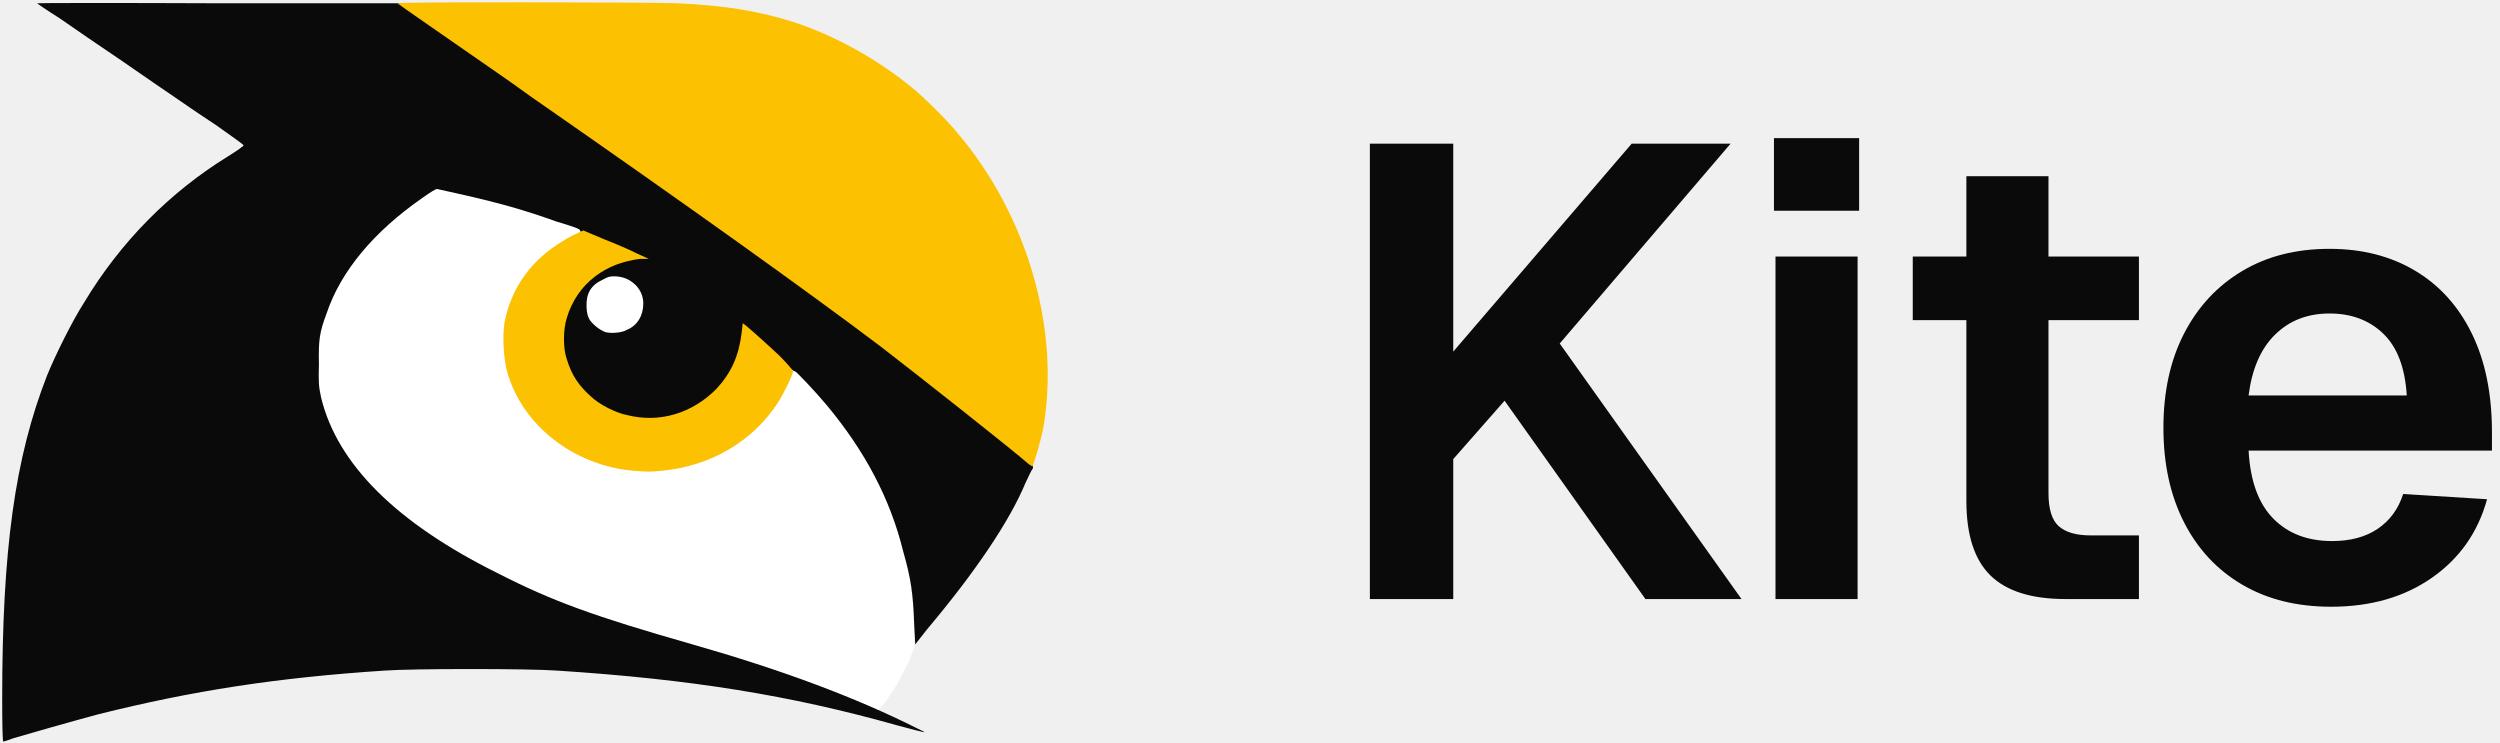
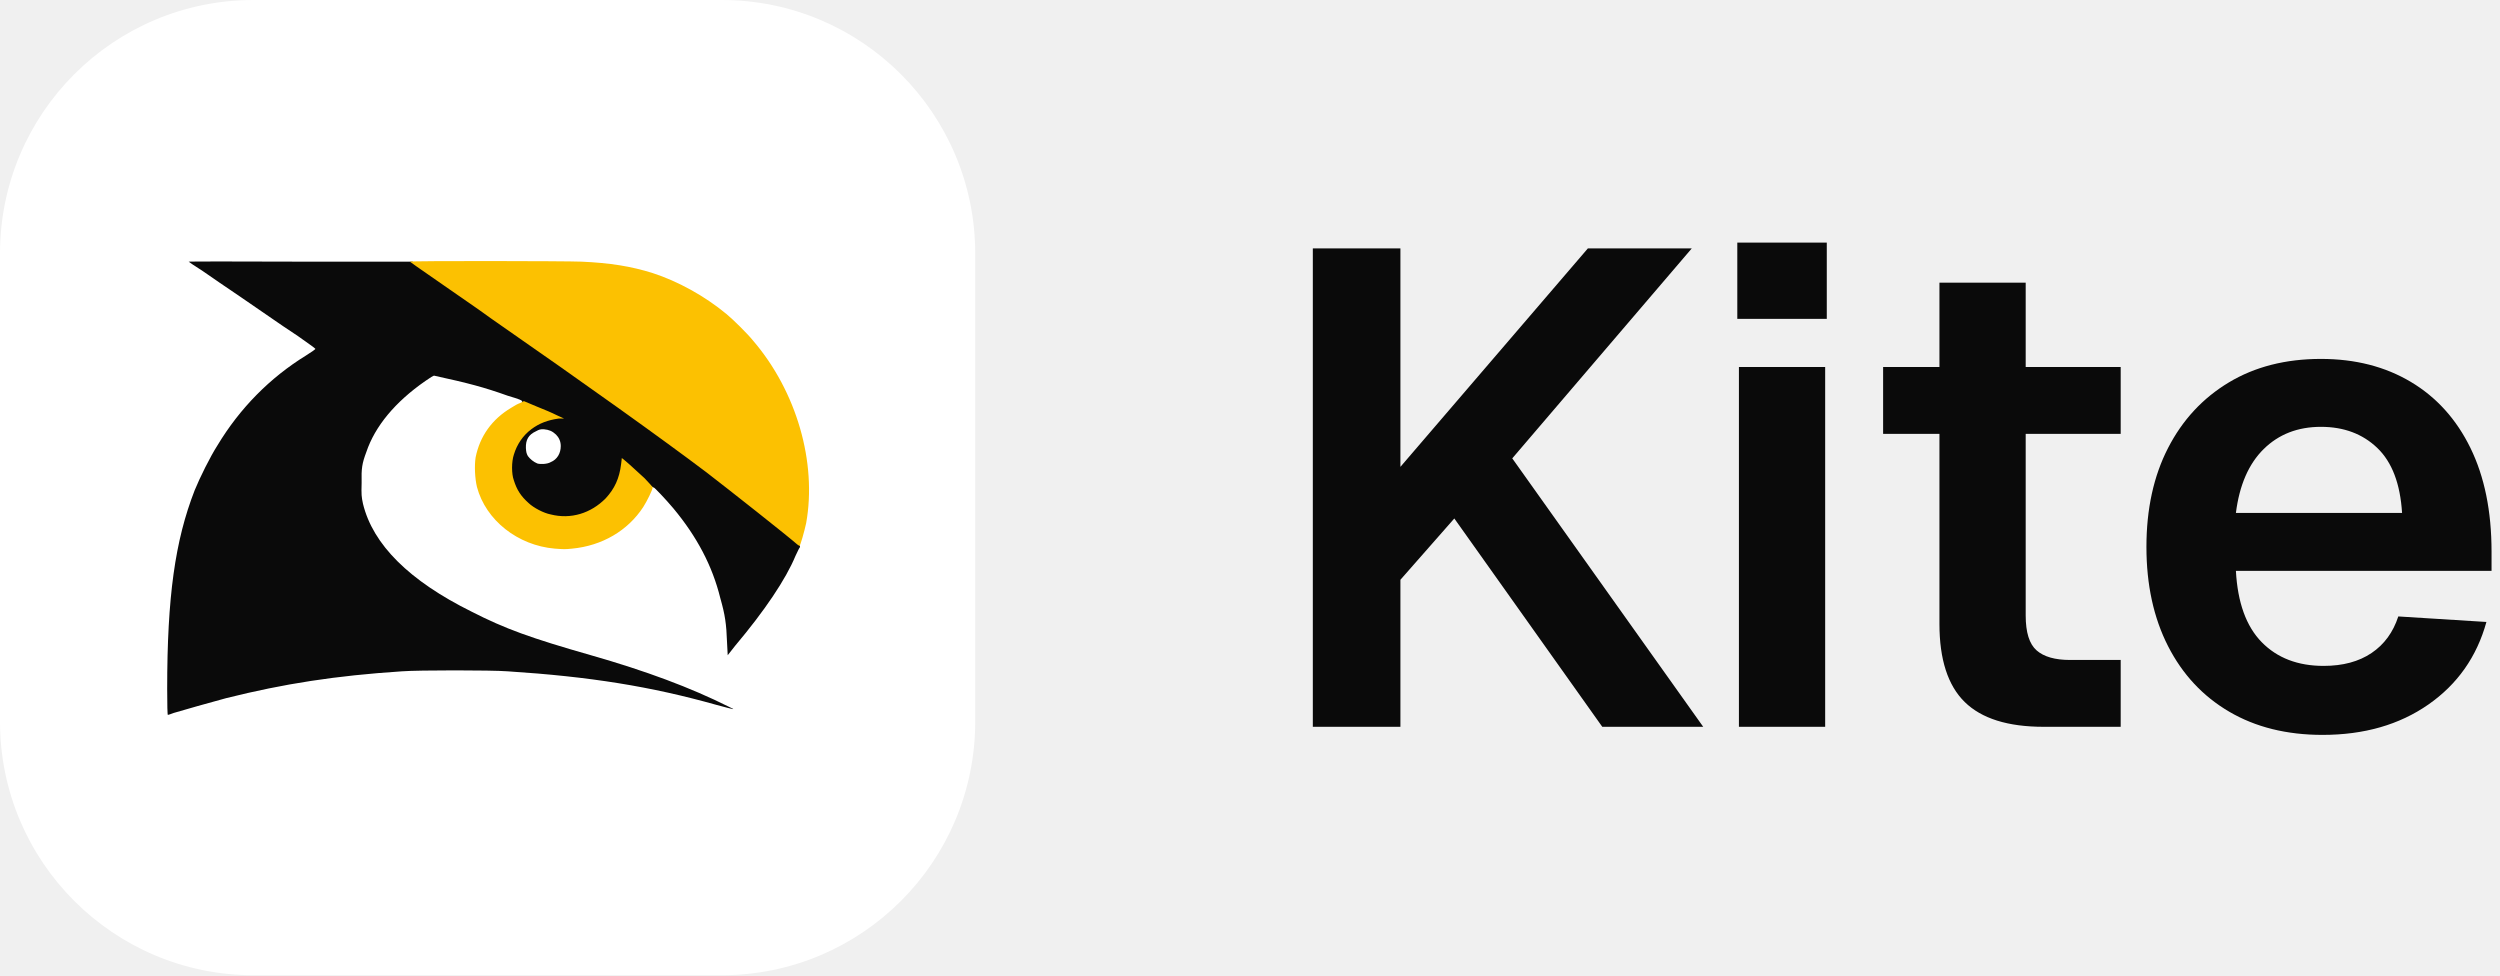
- <svg xmlns="http://www.w3.org/2000/svg" viewBox="138 269 2289 680">
-   <path fill="#fff" d="M924 912C878.9 892.1 837.6 877.9 764 857C678.5 832.0 643.2 819.1 594 794C500.9 747.9 446.7 693.8 432 633C429.8 622.6 429.5 619.6 430 602C429.5 580.2 430.6 573.1 437 556C450.0 517.3 480.2 481.1 525 450C532.7 444.5 536.9 442.2 538 442C576.9 450.6 585.9 452.7 612 460C634.2 466.3 669.5 478.3 670 480C669.5 480.3 666.1 482.6 662 485C628.0 502.3 606.9 529.4 600 564C598.1 576.2 598.9 595.1 602 608C609.1 634.2 626.3 658.4 650 675C714.0 720.5 807.3 703.4 850 638C854.4 631.2 862.0 616.2 864 610C865.0 607.8 865.2 607.8 868 610C869.1 611.4 875.0 617.7 881 624C943.0 691.7 974.3 765.7 975 846L975 862L970 875C966.7 881.6 962.0 890.9 959 896C954.4 904.2 943.5 919.1 942 919C941.8 918.8 933.9 915.5 924 912ZM692 573C686.5 570.7 681.4 566.6 678 562C676.0 558.4 675.4 556.3 675 550C674.6 537.7 678.9 530.1 690 525C695.1 522.2 696.7 521.8 702 522C709.6 522.7 714.5 524.8 720 530C732.1 541.9 728.3 563.8 712 571C707.4 573.9 696.8 574.5 692 573Z" />
-   <path fill="#0A0A0A" d="M140 909C140.0 771.8 151.7 688.2 181 613C188.7 594.1 204.1 563.0 215 546C248.4 490.5 293.4 445.0 347 412C355.2 406.9 361.7 402.3 361 402C361.2 401.5 349.1 393.0 335 383C320.3 373.4 303.6 361.9 298 358C291.4 353.6 270.1 338.9 250 325C229.9 311.4 204.2 293.9 193 286C181.4 278.7 172.1 272.3 172 272C172.0 271.7 247.0 271.6 339 272L506 272L510 275C512.5 276.9 533.4 291.5 556 308C650.4 372.7 678.0 392.0 733 431C891.8 543.0 969.6 601.3 1074 686C1083.4 693.7 1085.2 696.3 1083 699C1082.6 699.1 1080.1 704.6 1077 711C1062.8 745.4 1031.4 792.3 987 845L976 859L975 840C974.0 812.2 972.1 798.9 965 774C953.1 725.6 930.0 682.1 895 640C883.6 626.4 866.8 608.9 866 609C865.0 609.5 857.7 603.3 849 596C841.2 587.8 831.2 578.7 827 575L820 569L820 576C817.5 594.5 809.9 610.5 796 626C780.2 642.2 762.7 651.3 741 654C728.4 655.6 714.0 653.6 702 649C675.2 638.0 656.3 615.1 652 588C649.6 574.5 654.1 554.3 662 542C669.0 531.3 681.4 519.5 692 513C697.5 510.2 712.5 505.0 716 505C725.5 505.0 719.1 501.5 686 489C673.4 483.5 669.3 481.5 669 480C669.5 478.9 664.9 477.0 648 472C612.1 459.2 589.3 453.2 538 442C536.9 442.2 532.7 444.5 525 450C480.2 481.1 450.0 517.3 437 556C430.6 573.1 429.5 580.2 430 602C429.5 619.6 429.8 622.6 432 633C446.7 693.8 500.9 747.9 594 794C643.9 819.5 682.0 833.3 772 859C853.6 882.3 920.8 907.3 978 936C988.3 940.9 988.6 940.9 959 933C861.6 905.6 770.5 890.9 648 883C623.1 881.1 515.0 881.1 490 883C391.2 889.5 314.4 901.4 228 923C207.1 928.6 162.6 941.2 150 945C145.4 946.8 141.5 948.0 141 948C140.4 948.0 140.0 933.4 140 909ZM712 571C721.6 567.1 727.0 557.9 727 547C727.0 540.3 724.5 534.6 720 530C714.5 524.8 709.6 522.7 702 522C696.7 521.8 695.1 522.2 690 525C678.9 530.1 674.6 537.7 675 550C675.4 556.3 676.0 558.4 678 562C681.4 566.6 686.5 570.7 692 573C696.8 574.5 707.4 573.9 712 571Z" />
-   <path fill="#FCC101" d="M718 700C662.8 695.2 615.2 657.7 602 608C598.9 595.1 598.1 576.2 600 564C606.3 532.4 624.4 507.0 653 490C657.3 487.1 663.2 483.9 666 483L672 480L691 488C701.8 492.2 715.2 498.0 721 501L732 506L724 506C707.8 508.2 694.8 513.1 683 522C670.5 531.5 661.7 544.4 657 560C653.5 570.7 653.5 588.5 657 598C661.5 612.5 667.6 621.8 679 632C686.5 639.1 701.4 647.0 712 649C741.8 656.6 771.8 647.5 794 625C807.3 610.6 814.4 595.3 817 574C817.5 569.5 818.1 565.5 818 565C818.9 564.8 838.4 582.2 852 595C859.2 602.4 864.0 607.9 864 609C864.0 612.1 855.7 629.1 850 638C826.9 673.3 788.7 695.7 744 700C733.4 701.1 731.4 701.0 718 700ZM1080 694C1064.2 680.2 979.7 613.5 944 586C877.0 535.5 769.5 458.5 622 356C615.7 351.3 606.2 344.7 601 341C595.8 337.3 573.7 322.0 552 307C510.8 278.5 502.0 272.2 502 272C502.0 270.6 736.7 271.0 758 272C800.7 273.9 831.8 278.9 864 289C901.6 301.2 941.5 323.1 974 350C984.0 358.2 1005.4 379.3 1014 390C1078.9 465.8 1109.2 571.7 1093 662C1090.3 674.5 1084.2 696.0 1083 696C1082.8 695.9 1081.3 694.9 1080 694Z" />
-   <path fill="#0A0A0A" d="M1392.254 817.482V400.518H1468.601V590.911L1631.979 400.518H1722.538L1566.089 583.512L1732.522 817.482H1644.547L1515.583 635.898L1468.601 689.34V817.482Z M1763.645 817.482V503.878H1838.818V817.482ZM1762.236 461.947V395.467H1840.227V461.947Z M2029.211 817.482Q1982.464 817.482 1960.441 795.87Q1938.418 774.258 1938.418 727.746V430.351H2013.591V720.463Q2013.591 742.545 2023.104 750.884Q2032.618 759.223 2052.233 759.223H2096.396V817.482ZM1889.322 562.136V503.878H2096.396V562.136Z M2272.342 824.529Q2225.477 824.529 2191.004 804.327Q2156.531 784.125 2137.68 747.185Q2118.828 710.246 2118.828 660.68Q2118.828 611.114 2137.68 574.468Q2156.531 537.822 2190.652 517.327Q2224.773 496.831 2270.933 496.831Q2315.683 496.831 2349.275 516.857Q2382.867 536.883 2401.249 574.468Q2419.631 612.054 2419.631 664.791V681.587H2196.82Q2199.051 723.048 2219.312 743.72Q2239.573 764.392 2273.282 764.392Q2298.417 764.392 2315.036 753.175Q2331.656 741.958 2338.351 721.286L2415.167 726.102Q2402.6 771.557 2364.603 798.043Q2326.606 824.529 2272.342 824.529ZM2196.82 631.081H2341.639Q2339.29 592.909 2320.087 574.469Q2300.883 556.029 2270.933 556.029Q2240.747 556.029 2221.074 575.35Q2201.4 594.671 2196.82 631.081Z" />
+ <svg xmlns="http://www.w3.org/2000/svg" viewBox="138 184 2179 850">
+   <rect x="138" y="184" width="850" height="850" rx="221" fill="#FFFFFF" />
+   <g transform="translate(201.9 253.1) scale(0.5844)">
+     <path fill="#fff" d="M924 912C878.9 892.1 837.6 877.9 764 857C678.5 832.0 643.2 819.1 594 794C500.9 747.9 446.7 693.8 432 633C429.8 622.6 429.5 619.6 430 602C429.5 580.2 430.6 573.1 437 556C450.0 517.3 480.2 481.1 525 450C532.7 444.5 536.9 442.2 538 442C576.9 450.6 585.9 452.7 612 460C634.2 466.3 669.5 478.3 670 480C669.5 480.3 666.1 482.6 662 485C628.0 502.3 606.9 529.4 600 564C598.1 576.2 598.9 595.1 602 608C609.1 634.2 626.3 658.4 650 675C714.0 720.5 807.3 703.4 850 638C854.4 631.2 862.0 616.2 864 610C865.0 607.8 865.2 607.8 868 610C869.1 611.4 875.0 617.7 881 624C943.0 691.7 974.3 765.7 975 846L975 862L970 875C966.7 881.6 962.0 890.9 959 896C954.4 904.2 943.5 919.1 942 919C941.8 918.8 933.9 915.5 924 912ZM692 573C686.5 570.7 681.4 566.6 678 562C676.0 558.4 675.4 556.3 675 550C674.6 537.7 678.9 530.1 690 525C695.1 522.2 696.7 521.8 702 522C709.6 522.7 714.5 524.8 720 530C732.1 541.9 728.3 563.8 712 571C707.4 573.9 696.8 574.5 692 573Z" />
+     <path fill="#0A0A0A" d="M140 909C140.0 771.8 151.7 688.2 181 613C188.7 594.1 204.1 563.0 215 546C248.4 490.5 293.4 445.0 347 412C355.2 406.9 361.7 402.3 361 402C361.2 401.5 349.1 393.0 335 383C320.3 373.4 303.6 361.9 298 358C291.4 353.6 270.1 338.9 250 325C229.9 311.4 204.2 293.9 193 286C181.4 278.7 172.1 272.3 172 272C172.0 271.7 247.0 271.6 339 272L506 272L510 275C512.5 276.9 533.4 291.5 556 308C650.4 372.7 678.0 392.0 733 431C891.8 543.0 969.6 601.3 1074 686C1083.4 693.7 1085.2 696.3 1083 699C1082.6 699.1 1080.1 704.6 1077 711C1062.8 745.4 1031.4 792.3 987 845L976 859L975 840C974.0 812.2 972.1 798.9 965 774C953.1 725.6 930.0 682.1 895 640C883.6 626.4 866.8 608.9 866 609C865.0 609.5 857.7 603.3 849 596C841.2 587.8 831.2 578.7 827 575L820 569L820 576C817.5 594.5 809.9 610.5 796 626C780.2 642.2 762.7 651.3 741 654C728.4 655.6 714.0 653.6 702 649C675.2 638.0 656.3 615.1 652 588C649.6 574.5 654.1 554.3 662 542C669.0 531.3 681.4 519.5 692 513C697.5 510.2 712.5 505.0 716 505C725.5 505.0 719.1 501.5 686 489C673.4 483.5 669.3 481.5 669 480C669.5 478.9 664.9 477.0 648 472C612.1 459.2 589.3 453.2 538 442C536.9 442.2 532.7 444.5 525 450C480.2 481.1 450.0 517.3 437 556C430.6 573.1 429.5 580.2 430 602C429.5 619.6 429.8 622.6 432 633C446.7 693.8 500.9 747.9 594 794C643.9 819.5 682.0 833.3 772 859C853.6 882.3 920.8 907.3 978 936C988.3 940.9 988.6 940.9 959 933C861.6 905.6 770.5 890.9 648 883C623.1 881.1 515.0 881.1 490 883C391.2 889.5 314.4 901.4 228 923C207.1 928.6 162.6 941.2 150 945C145.4 946.8 141.5 948.0 141 948C140.4 948.0 140.0 933.4 140 909ZM712 571C721.6 567.1 727.0 557.9 727 547C727.0 540.3 724.5 534.6 720 530C714.5 524.8 709.6 522.7 702 522C696.7 521.8 695.1 522.2 690 525C678.9 530.1 674.6 537.7 675 550C675.4 556.3 676.0 558.4 678 562C681.4 566.6 686.5 570.7 692 573C696.8 574.5 707.4 573.9 712 571Z" />
+     <path fill="#FCC101" d="M718 700C662.8 695.2 615.2 657.7 602 608C598.9 595.1 598.1 576.2 600 564C606.3 532.4 624.4 507.0 653 490C657.3 487.1 663.2 483.9 666 483L672 480L691 488C701.8 492.2 715.2 498.0 721 501L732 506L724 506C707.8 508.2 694.8 513.1 683 522C670.5 531.5 661.7 544.4 657 560C653.5 570.7 653.5 588.5 657 598C661.5 612.5 667.6 621.8 679 632C686.5 639.1 701.4 647.0 712 649C741.8 656.6 771.8 647.5 794 625C807.3 610.6 814.4 595.3 817 574C817.5 569.5 818.1 565.5 818 565C818.9 564.8 838.4 582.2 852 595C859.2 602.4 864.0 607.9 864 609C864.0 612.1 855.7 629.1 850 638C826.9 673.3 788.7 695.7 744 700C733.4 701.1 731.4 701.0 718 700ZM1080 694C1064.2 680.2 979.7 613.5 944 586C877.0 535.5 769.5 458.5 622 356C615.7 351.3 606.2 344.7 601 341C595.8 337.3 573.7 322.0 552 307C510.8 278.5 502.0 272.2 502 272C502.0 270.6 736.7 271.0 758 272C800.7 273.9 831.8 278.9 864 289C901.6 301.2 941.5 323.1 974 350C984.0 358.2 1005.4 379.3 1014 390C1078.9 465.8 1109.2 571.7 1093 662C1090.3 674.5 1084.2 696.0 1083 696C1082.8 695.9 1081.3 694.9 1080 694Z" />
+   </g>
+   <path fill="#0A0A0A" transform="translate(-110.0 0)" d="M1392.254 817.482V400.518H1468.601V590.911L1631.979 400.518H1722.538L1566.089 583.512L1732.522 817.482H1644.547L1515.583 635.898L1468.601 689.34V817.482Z M1763.645 817.482V503.878H1838.818V817.482ZM1762.236 461.947V395.467H1840.227V461.947Z M2029.211 817.482Q1982.464 817.482 1960.441 795.87Q1938.418 774.258 1938.418 727.746V430.351H2013.591V720.463Q2013.591 742.545 2023.104 750.884Q2032.618 759.223 2052.233 759.223H2096.396V817.482ZM1889.322 562.136V503.878H2096.396V562.136Z M2272.342 824.529Q2225.477 824.529 2191.004 804.327Q2156.531 784.125 2137.68 747.185Q2118.828 710.246 2118.828 660.68Q2118.828 611.114 2137.68 574.468Q2156.531 537.822 2190.652 517.327Q2224.773 496.831 2270.933 496.831Q2315.683 496.831 2349.275 516.857Q2382.867 536.883 2401.249 574.468Q2419.631 612.054 2419.631 664.791V681.587H2196.82Q2199.051 723.048 2219.312 743.72Q2239.573 764.392 2273.282 764.392Q2298.417 764.392 2315.036 753.175Q2331.656 741.958 2338.351 721.286L2415.167 726.102Q2402.6 771.557 2364.603 798.043Q2326.606 824.529 2272.342 824.529ZM2196.82 631.081H2341.639Q2339.29 592.909 2320.087 574.469Q2300.883 556.029 2270.933 556.029Q2240.747 556.029 2221.074 575.35Q2201.4 594.671 2196.82 631.081Z" />
</svg>
